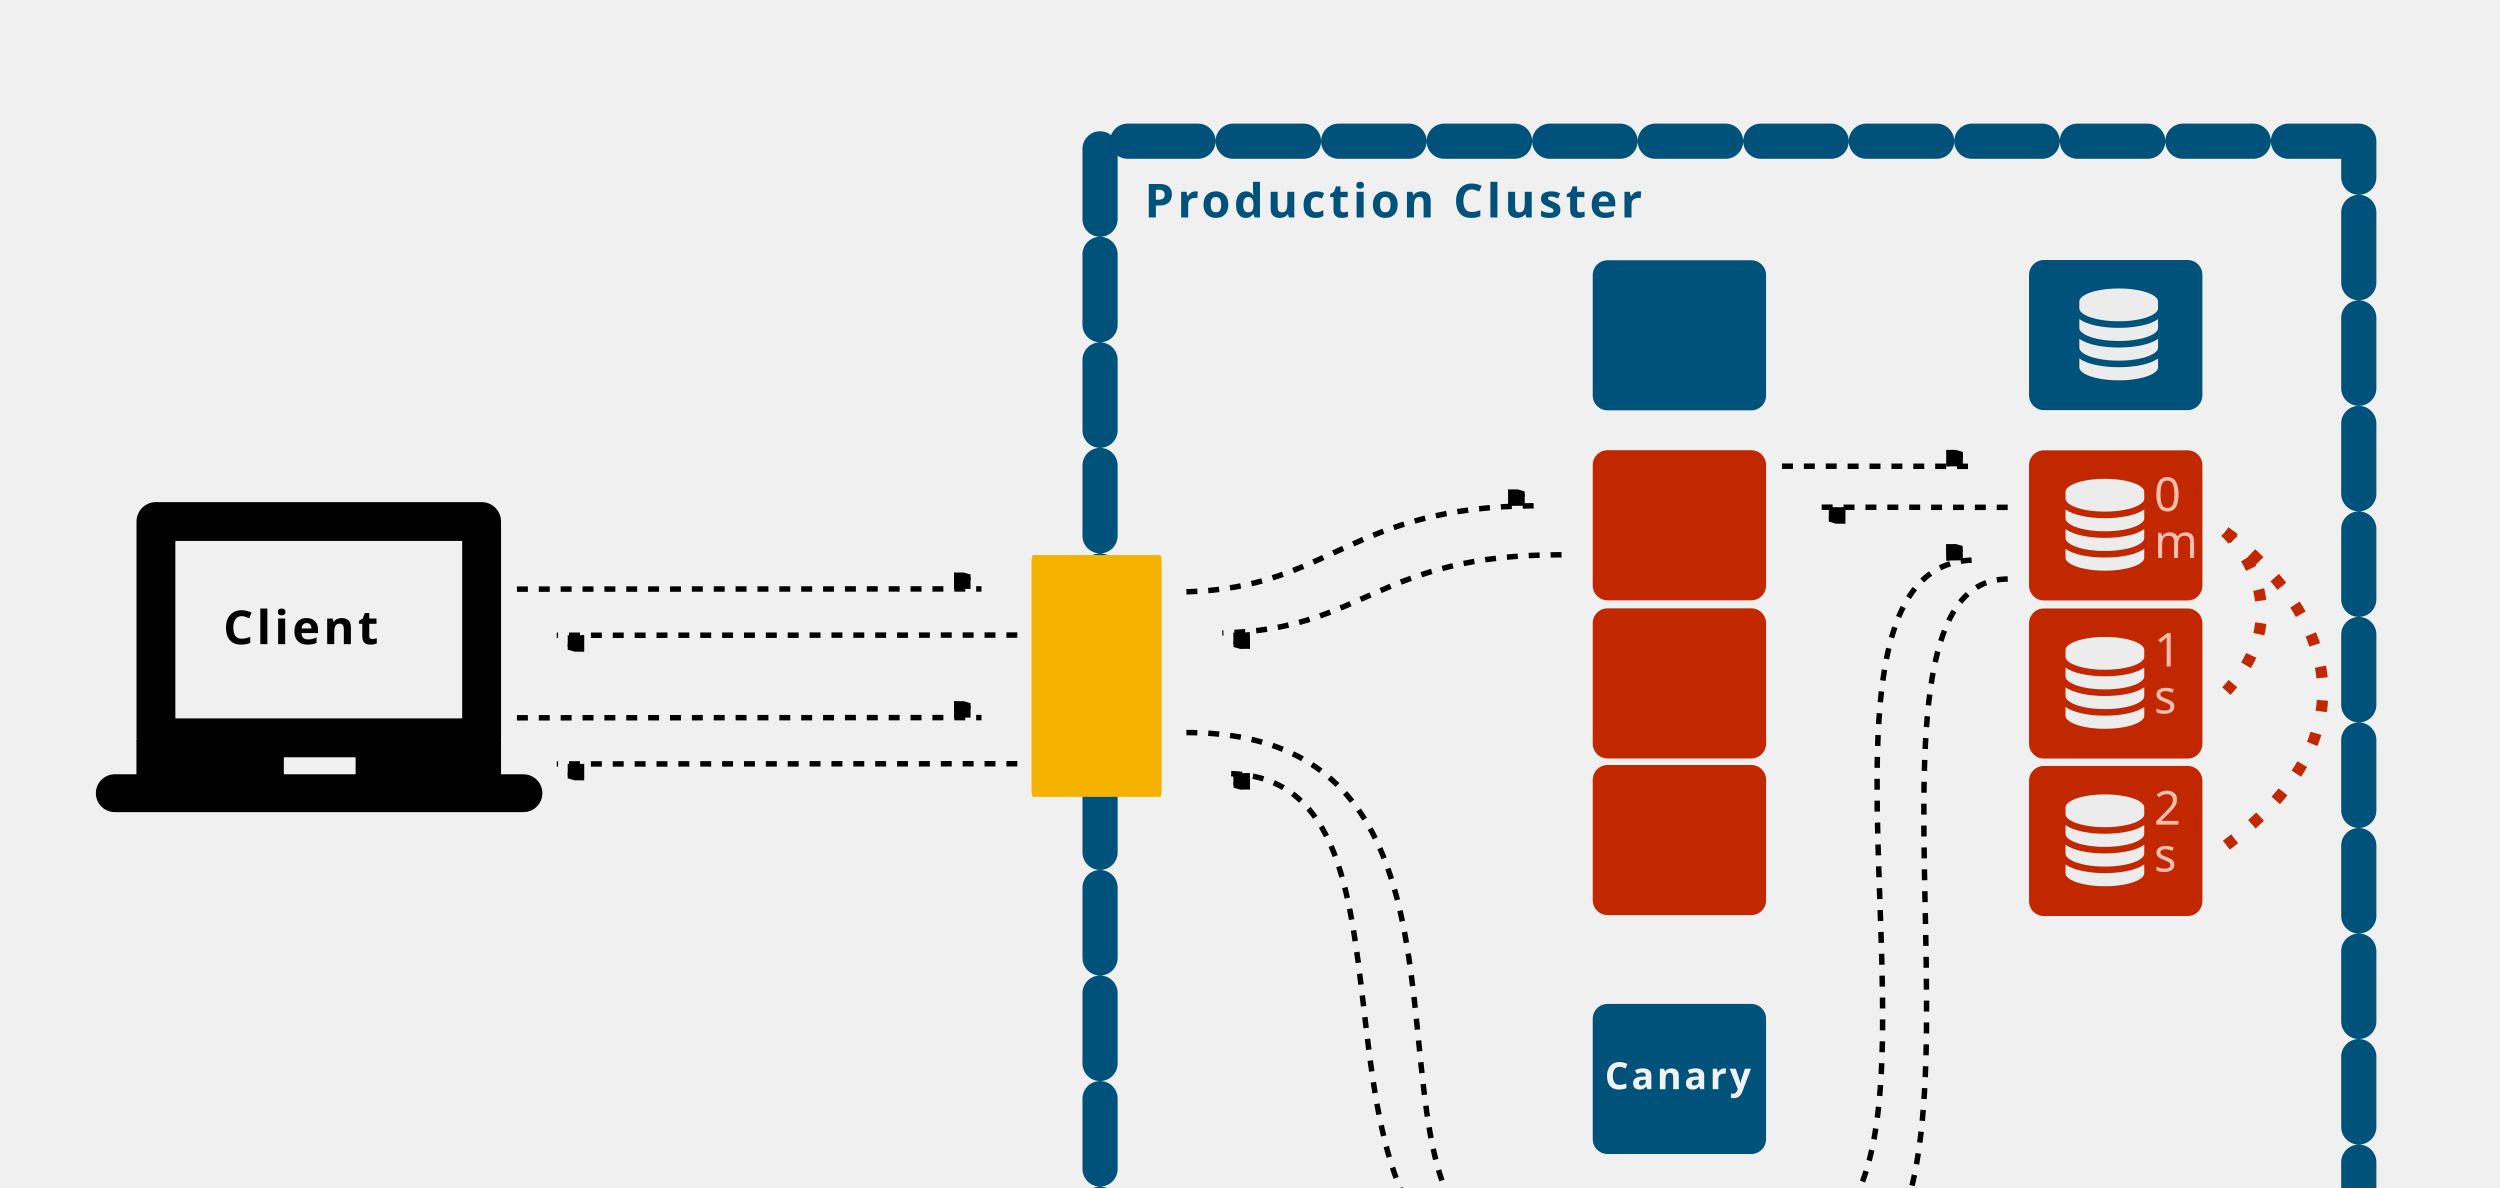
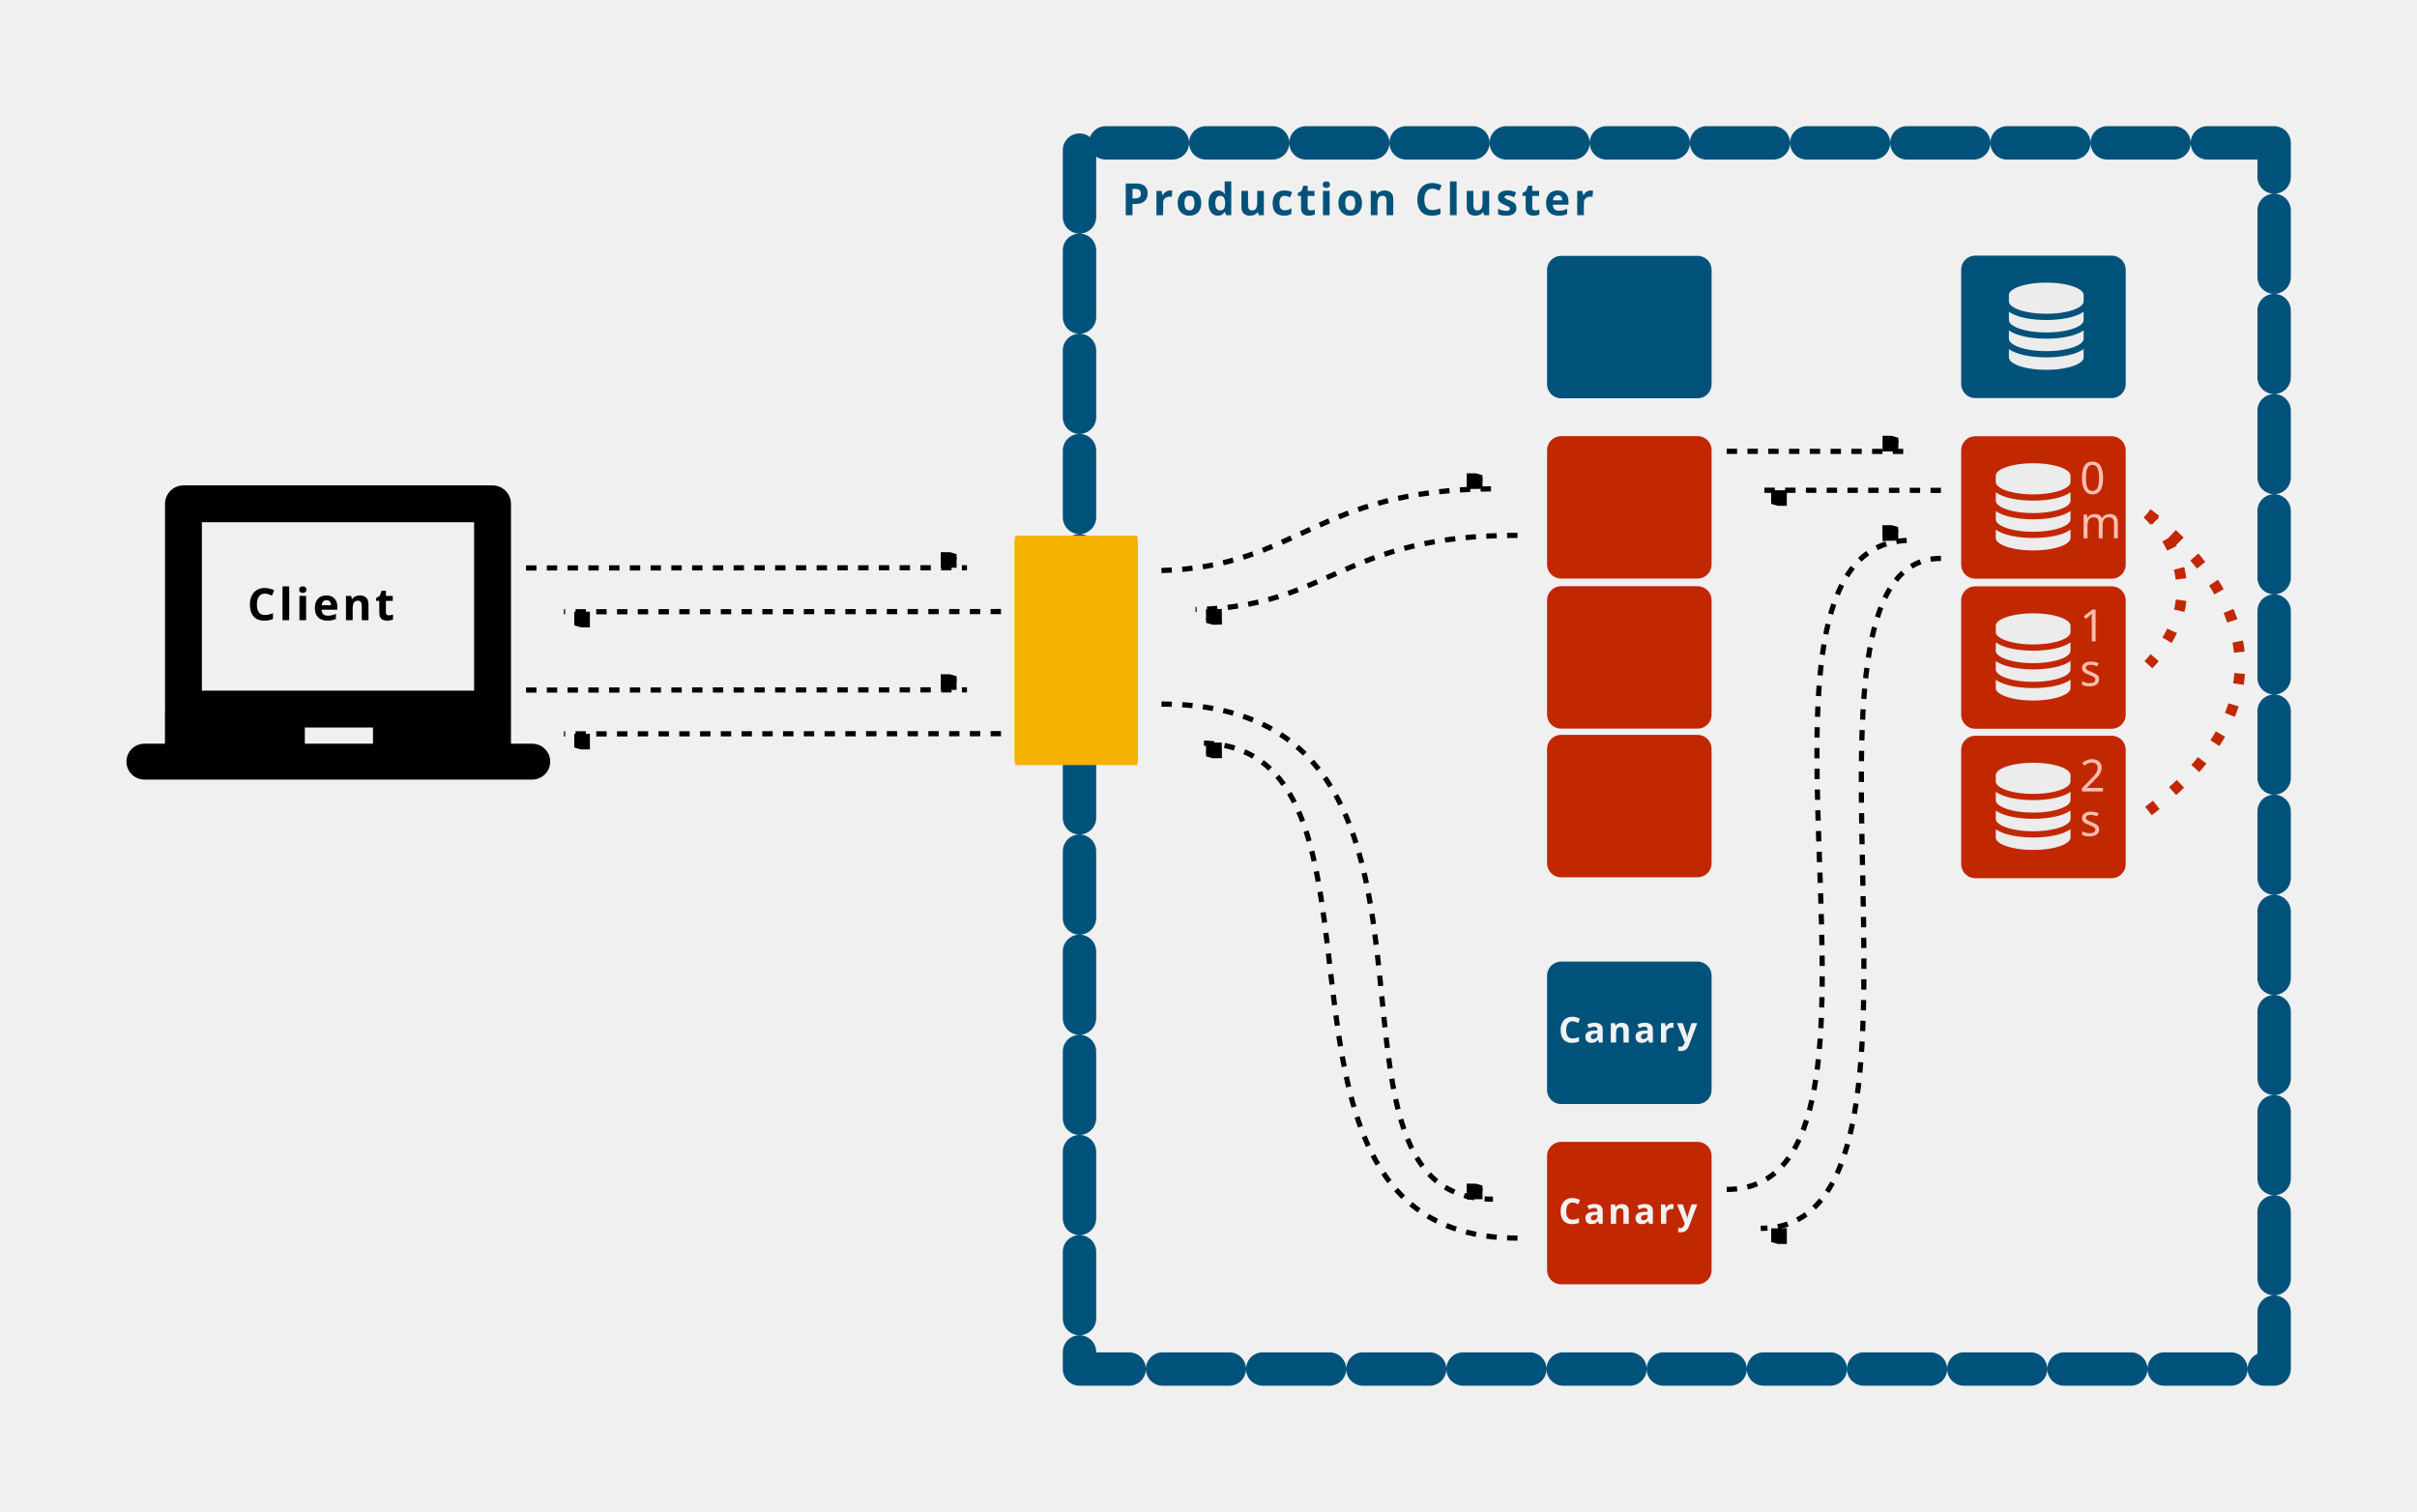
- <svg xmlns="http://www.w3.org/2000/svg" xmlns:xlink="http://www.w3.org/1999/xlink" width="188.037mm" height="89.301mm" viewBox="0 0 666.274 316.422" id="svg2" version="1.1">
+ <svg xmlns="http://www.w3.org/2000/svg" xmlns:xlink="http://www.w3.org/1999/xlink" width="191.549mm" height="119.824mm" viewBox="0 0 678.718 424.571" id="svg2" version="1.1">
  <defs id="defs4">
    <marker orient="auto-start-reverse" refY="3" refX="5" id="marker17086">
      <path id="path17084" d="M 10,3 0,6 V 0 Z" style="fill:context-stroke;stroke:#000000;stroke-opacity:1" />
    </marker>
    <marker id="marker16656" refX="5" refY="3" orient="auto-start-reverse">
      <path style="fill:context-stroke;stroke:#000000;stroke-opacity:1" d="M 10,3 0,6 V 0 Z" id="path16654" />
    </marker>
    <marker id="marker16378" refX="5" refY="3" orient="auto-start-reverse">
      <path style="fill:context-stroke;stroke:#000000;stroke-opacity:1" d="M 10,3 0,6 V 0 Z" id="path16376" />
    </marker>
    <marker orient="auto-start-reverse" refY="3" refX="5" id="marker15798">
      <path id="path15796" d="M 10,3 0,6 V 0 Z" style="fill:context-stroke;stroke:#000000;stroke-opacity:1" />
    </marker>
    <marker orient="auto-start-reverse" refY="3" refX="5" id="marker15538">
      <path id="path15536" d="M 10,3 0,6 V 0 Z" style="fill:context-stroke;stroke:#000000;stroke-opacity:1" />
    </marker>
    <marker id="marker12648" refX="5" refY="3" orient="auto-start-reverse">
      <path style="fill:context-stroke;stroke:#000000;stroke-opacity:1" d="M 10,3 0,6 V 0 Z" id="path12646" />
    </marker>
    <marker orient="auto-start-reverse" refY="3" refX="5" id="marker11908">
      <path id="path11906" d="M 10,3 0,6 V 0 Z" style="fill:context-stroke;stroke:#000000;stroke-opacity:1" />
    </marker>
    <marker id="marker11664" refX="5" refY="3" orient="auto-start-reverse">
      <path style="fill:context-stroke;stroke:#000000;stroke-opacity:1" d="M 10,3 0,6 V 0 Z" id="path11662" />
    </marker>
    <marker id="marker11344" refX="5" refY="3" orient="auto-start-reverse">
      <path style="fill:context-stroke;stroke:#000000;stroke-opacity:1" d="M 10,3 0,6 V 0 Z" id="path11342" />
    </marker>
    <marker id="marker67822" refX="5" refY="3" orient="auto-start-reverse">
      <path style="fill:context-stroke;stroke:#000000;stroke-opacity:1" d="M 10,3 0,6 V 0 Z" id="path67820" />
    </marker>
    <marker orient="auto-start-reverse" refY="3" refX="5" id="marker63168">
      <path id="path63166" d="M 10,3 0,6 V 0 Z" style="fill:context-stroke;stroke:#000000;stroke-opacity:1" />
    </marker>
    <marker id="marker41252" refX="5" refY="3" orient="auto-start-reverse">
      <path style="fill:context-stroke;stroke:#000000;stroke-opacity:1" d="M 10,3 0,6 V 0 Z" id="path41250" />
    </marker>
    <marker id="marker35098" refX="5" refY="3" orient="auto-start-reverse">
      <path style="fill:context-stroke;stroke:#000000;stroke-opacity:1" d="M 10,3 0,6 V 0 Z" id="path35096" />
    </marker>
    <marker id="marker19294" refX="5" refY="3" orient="auto-start-reverse">
      <path style="fill:context-stroke;stroke:#000000;stroke-opacity:1" d="M 10,3 0,6 V 0 Z" id="path19292" />
    </marker>
    <marker orient="auto-start-reverse" refY="3" refX="5" id="marker9799">
      <path id="path9797" d="M 10,3 0,6 V 0 Z" style="fill:context-stroke;stroke:#c12800;stroke-opacity:1" />
    </marker>
    <marker orient="auto-start-reverse" refY="3" refX="5" id="marker7139">
      <path id="path7137" d="M 10,3 0,6 V 0 Z" style="fill:context-stroke;stroke:#000000;stroke-opacity:1" />
    </marker>
    <marker orient="auto-start-reverse" refY="3" refX="5" id="ExperimentalArrow">
      <path id="path4994" d="M 10,3 0,6 V 0 Z" style="fill:context-stroke;stroke:#000000;stroke-opacity:1" />
    </marker>
    <marker orient="auto" refY="0" refX="0" id="CurvyCross" style="overflow:visible">
      <g id="g4935" transform="scale(0.6)" style="fill:#000000;fill-opacity:1;stroke:#000000;stroke-opacity:1">
        <path id="path4931" d="m 4.625,-5.046 c -2.76,0 -5,2.24 -5,5 0,2.76 2.24,5 5,5" style="fill:#000000;fill-opacity:1;fill-rule:evenodd;stroke:#000000;stroke-width:1pt;stroke-opacity:1" />
        <path id="path4933" d="m -5.413,-5.046 c 2.76,0 5,2.24 5,5 0,2.76 -2.24,5 -5,5" style="fill:#000000;fill-opacity:1;fill-rule:evenodd;stroke:#000000;stroke-width:1pt;stroke-opacity:1" />
      </g>
    </marker>
    <marker orient="auto" refY="0" refX="0" id="marker5355" style="overflow:visible">
      <path id="path5353" d="M 5.77,0 -2.88,5 V -5 Z" style="fill:#000000;fill-opacity:1;fill-rule:evenodd;stroke:#000000;stroke-width:1pt;stroke-opacity:1" transform="scale(0.8)" />
    </marker>
    <marker orient="auto" refY="0" refX="0" id="marker5173" style="overflow:visible">
      <path id="path4768" style="fill:#000000;fill-opacity:1;fill-rule:evenodd;stroke:#000000;stroke-width:0.625;stroke-linejoin:round;stroke-opacity:1" d="M 8.719,4.034 -2.207,0.016 8.719,-4.002 c -1.745,2.372 -1.735,5.617 -6e-7,8.035 z" transform="scale(-0.6)" />
    </marker>
    <marker orient="auto" refY="0" refX="0" id="marker5004" style="overflow:visible">
      <path id="path4883" d="M 5.77,0 -2.88,5 V -5 Z" style="fill:#000000;fill-opacity:1;fill-rule:evenodd;stroke:#000000;stroke-width:1pt;stroke-opacity:1" transform="scale(0.8)" />
    </marker>
    <marker style="overflow:visible" id="marker24972" refX="0" refY="0" orient="auto">
      <path transform="scale(0.8)" style="fill:#000000;fill-opacity:1;fill-rule:evenodd;stroke:#000000;stroke-width:1pt;stroke-opacity:1" d="M 5.77,0 -2.88,5 V -5 Z" id="path24974" />
    </marker>
    <marker style="overflow:visible" id="marker24954" refX="0" refY="0" orient="auto">
      <path transform="scale(0.8)" style="fill:#000000;fill-opacity:1;fill-rule:evenodd;stroke:#000000;stroke-width:1pt;stroke-opacity:1" d="M 5.77,0 -2.88,5 V -5 Z" id="path24956" />
    </marker>
    <marker orient="auto" refY="0" refX="0" id="marker48161" style="overflow:visible">
      <path id="path48163" d="M 5.77,0 -2.88,5 V -5 Z" style="fill:#000000;fill-opacity:1;fill-rule:evenodd;stroke:#000000;stroke-width:1pt;stroke-opacity:1" transform="scale(0.8)" />
    </marker>
    <marker style="overflow:visible" id="marker46063" refX="0" refY="0" orient="auto">
      <path transform="scale(0.8)" style="fill:#000000;fill-opacity:1;fill-rule:evenodd;stroke:#000000;stroke-width:1pt;stroke-opacity:1" d="M 5.77,0 -2.88,5 V -5 Z" id="path46065" />
    </marker>
    <marker style="overflow:visible" id="marker45939" refX="0" refY="0" orient="auto">
      <path transform="scale(0.8)" style="fill:#000000;fill-opacity:1;fill-rule:evenodd;stroke:#000000;stroke-width:1pt;stroke-opacity:1" d="M 5.77,0 -2.88,5 V -5 Z" id="path45941" />
    </marker>
    <marker style="overflow:visible" id="marker45821" refX="0" refY="0" orient="auto">
      <path transform="scale(0.8)" style="fill:#000000;fill-opacity:1;fill-rule:evenodd;stroke:#000000;stroke-width:1pt;stroke-opacity:1" d="M 5.77,0 -2.88,5 V -5 Z" id="path45823" />
    </marker>
    <marker orient="auto" refY="0" refX="0" id="marker27405" style="overflow:visible">
      <path id="path27407" style="fill:#000000;fill-opacity:1;fill-rule:evenodd;stroke:#000000;stroke-width:0.625;stroke-linejoin:round;stroke-opacity:1" d="M 8.719,4.034 -2.207,0.016 8.719,-4.002 c -1.745,2.372 -1.735,5.617 -6e-7,8.035 z" transform="matrix(-1.1,0,0,-1.1,-1.1,0)" />
    </marker>
    <marker orient="auto" refY="0" refX="0" id="marker27399" style="overflow:visible">
      <path id="path27401" style="fill:#000000;fill-opacity:1;fill-rule:evenodd;stroke:#000000;stroke-width:0.625;stroke-linejoin:round;stroke-opacity:1" d="M 8.719,4.034 -2.207,0.016 8.719,-4.002 c -1.745,2.372 -1.735,5.617 -6e-7,8.035 z" transform="matrix(-1.1,0,0,-1.1,-1.1,0)" />
    </marker>
    <marker orient="auto" refY="0" refX="0" id="Arrow2Lend" style="overflow:visible">
      <path id="path27119" style="fill:#000000;fill-opacity:1;fill-rule:evenodd;stroke:#000000;stroke-width:0.625;stroke-linejoin:round;stroke-opacity:1" d="M 8.719,4.034 -2.207,0.016 8.719,-4.002 c -1.745,2.372 -1.735,5.617 -6e-7,8.035 z" transform="matrix(-1.1,0,0,-1.1,-1.1,0)" />
    </marker>
    <marker orient="auto" refY="0" refX="0" id="marker27389" style="overflow:visible">
      <path id="path27391" style="fill:#000000;fill-opacity:1;fill-rule:evenodd;stroke:#000000;stroke-width:0.625;stroke-linejoin:round;stroke-opacity:1" d="M 8.719,4.034 -2.207,0.016 8.719,-4.002 c -1.745,2.372 -1.735,5.617 -6e-7,8.035 z" transform="matrix(-1.1,0,0,-1.1,-1.1,0)" />
    </marker>
    <marker orient="auto" refY="0" refX="0" id="marker27383" style="overflow:visible">
      <path id="path27385" style="fill:#000000;fill-opacity:1;fill-rule:evenodd;stroke:#000000;stroke-width:0.625;stroke-linejoin:round;stroke-opacity:1" d="M 8.719,4.034 -2.207,0.016 8.719,-4.002 c -1.745,2.372 -1.735,5.617 -6e-7,8.035 z" transform="matrix(-1.1,0,0,-1.1,-1.1,0)" />
    </marker>
    <marker orient="auto" refY="0" refX="0" id="marker27379" style="overflow:visible">
      <path id="path27381" style="fill:#000000;fill-opacity:1;fill-rule:evenodd;stroke:#000000;stroke-width:0.625;stroke-linejoin:round;stroke-opacity:1" d="M 8.719,4.034 -2.207,0.016 8.719,-4.002 c -1.745,2.372 -1.735,5.617 -6e-7,8.035 z" transform="matrix(-1.1,0,0,-1.1,-1.1,0)" />
    </marker>
    <marker style="overflow:visible" id="marker27373" refX="0" refY="0" orient="auto">
      <path transform="matrix(-1.1,0,0,-1.1,-1.1,0)" d="M 8.719,4.034 -2.207,0.016 8.719,-4.002 c -1.745,2.372 -1.735,5.617 -6e-7,8.035 z" style="fill:#000000;fill-opacity:1;fill-rule:evenodd;stroke:#000000;stroke-width:0.625;stroke-linejoin:round;stroke-opacity:1" id="path27375" />
    </marker>
    <marker orient="auto" refY="0" refX="0" id="marker27356" style="overflow:visible">
      <path id="path27240" d="M 5.77,0 -2.88,5 V -5 Z" style="fill-rule:evenodd;stroke:#000000;stroke-width:1pt" transform="scale(0.8)" />
    </marker>
    <marker orient="auto" refY="0" refX="0" id="Arrow2Mend" style="overflow:visible">
      <path id="path27125" style="fill:#000000;fill-opacity:1;fill-rule:evenodd;stroke:#000000;stroke-width:0.625;stroke-linejoin:round;stroke-opacity:1" d="M 8.719,4.034 -2.207,0.016 8.719,-4.002 c -1.745,2.372 -1.735,5.617 -6e-7,8.035 z" transform="scale(-0.6)" />
    </marker>
    <marker style="overflow:visible" id="marker24695" refX="0" refY="0" orient="auto">
      <path transform="scale(0.4)" style="fill:#999999;fill-opacity:1;fill-rule:evenodd;stroke:#999999;stroke-width:1pt;stroke-opacity:1" d="M 5.77,0 -2.88,5 V -5 Z" id="path24697" />
    </marker>
    <marker orient="auto" refY="0" refX="0" id="TriangleInL" style="overflow:visible">
      <path id="path24464" d="M 5.77,0 -2.88,5 V -5 Z" style="fill:#000000;fill-opacity:1;fill-rule:evenodd;stroke:#000000;stroke-width:1pt;stroke-opacity:1" transform="scale(-0.8)" />
    </marker>
    <marker orient="auto" refY="0" refX="0" id="TriangleOutL" style="overflow:visible">
      <path id="path24473" d="M 5.77,0 -2.88,5 V -5 Z" style="fill:#000000;fill-opacity:1;fill-rule:evenodd;stroke:#000000;stroke-width:1pt;stroke-opacity:1" transform="scale(0.8)" />
    </marker>
    <marker orient="auto" refY="0" refX="0" id="EmptyTriangleOutL" style="overflow:visible">
      <path id="path34788" d="M 5.77,0 -2.88,5 V -5 Z" style="fill:#ffffff;fill-rule:evenodd;stroke:#000000;stroke-width:1pt" transform="matrix(0.8,0,0,0.8,-4.8,0)" />
    </marker>
    <symbol id="blank">
      <rect x="1" y="1" width="70" height="70" rx="6" style="fill:none;stroke:#000000;stroke-width:2" id="rect5750" />
    </symbol>
    <symbol id="symbol19751">
      <path d="M 6,6 V 42 H 42 V 6 Z M 22,38 H 10 V 26 H 22 Z M 22,22 H 10 V 10 H 22 Z M 38,38 H 26 V 26 H 38 Z M 38,22 H 26 V 10 h 12 z" style="stroke:none" id="path19755" />
    </symbol>
    <symbol id="symbol19619">
      <path d="M 44,36 V 6 H 4 V 36 H 0 v 4 h 48 v -4 z m -16,0 h -8 v -2 h 8 z M 40,30 H 8 V 10 h 32 z" style="stroke:none" id="path19623" />
    </symbol>
    <symbol id="stack-overflow" class="Brand-Icons">
      <path transform="matrix(0.05,0,0,-0.05,0,76.8)" d="M 928,135 V -16 l -707,-1 v 151 z m 241,346 v -701 l -1,-35 v -1 H 36 l -35,1 H 0 v 736 h 121 v -618 h 928 V 481 Z M 241,393 945,328 932,178 227,243 Z M 309,709 992,526 953,380 270,563 Z m 163,349 609,-360 -77,-130 -609,360 z m 360,331 398,-585 -124,-85 -399,584 z m 453,147 121,-697 -149,-26 -121,697 z" id="path22961" />
    </symbol>
    <symbol id="database" class="Web-Application-Icons">
      <path transform="matrix(0.05,0,0,-0.05,0,76.8)" d="m 768,768 q 237,0 443,43 206,43 325,127 V 768 Q 1536,699 1433,640 1330,581 1153,546.5 976,512 768,512 560,512 383,546.5 206,581 103,640 0,699 0,768 V 938 Q 119,854 325,811 531,768 768,768 Z M 768,0 q 237,0 443,43 206,43 325,127 V 0 q 0,-69 -103,-128 -103,-59 -280,-93.5 Q 976,-256 768,-256 560,-256 383,-221.5 206,-187 103,-128 0,-69 0,0 V 170 Q 119,86 325,43 531,0 768,0 Z m 0,384 q 237,0 443,43 206,43 325,127 V 384 Q 1536,315 1433,256 1330,197 1153,162.5 976,128 768,128 560,128 383,162.5 206,197 103,256 0,315 0,384 V 554 Q 119,470 325,427 531,384 768,384 Z m 0,1152 q 208,0 385,-34.5 177,-34.5 280,-93.5 103,-59 103,-128 v -128 q 0,-69 -103,-128 Q 1330,965 1153,930.5 976,896 768,896 560,896 383,930.5 206,965 103,1024 0,1083 0,1152 v 128 q 0,69 103,128 103,59 280,93.5 177,34.5 385,34.5 z" id="path23351" />
    </symbol>
    <symbol id="circle-thin" class="Web-Application-Icons Gender-Icons">
      <path transform="matrix(0.05,0,0,-0.05,0,76.8)" d="M 768,1280 Q 638,1280 519.5,1229 401,1178 315.5,1092.5 230,1007 179,888.5 128,770 128,640 128,510 179,391.5 230,273 315.5,187.5 401,102 519.5,51 638,0 768,0 q 130,0 248.5,51 118.5,51 204,136.5 85.5,85.5 136.5,204 51,118.5 51,248.5 0,130 -51,248.5 -51,118.5 -136.5,204 Q 1135,1178 1016.5,1229 898,1280 768,1280 Z M 1536,640 Q 1536,431 1433,254.5 1330,78 1153.5,-25 977,-128 768,-128 559,-128 382.5,-25 206,78 103,254.5 0,431 0,640 0,849 103,1025.5 206,1202 382.5,1305 559,1408 768,1408 977,1408 1153.5,1305 1330,1202 1433,1025.5 1536,849 1536,640 Z" id="path23481" />
    </symbol>
    <marker orient="auto-start-reverse" refY="3" refX="5" id="ExperimentalArrow-9">
      <path id="path4994-6" d="M 10,3 0,6 V 0 Z" style="fill:context-stroke;stroke:#000000;stroke-opacity:1" />
    </marker>
  </defs>
-   <g id="layer1" transform="translate(-3.495601,-716.384)">
-     <rect style="fill:#c12800;fill-opacity:1;fill-rule:nonzero;stroke:#c12800;stroke-width:7.915;stroke-linecap:round;stroke-linejoin:round;stroke-miterlimit:4;stroke-dasharray:none;stroke-dashoffset:37.24;stroke-opacity:1" id="rect45527" width="38.284" height="32.088" x="-470.213" y="924.219" transform="scale(-1,1)" />
-     <rect style="fill:#c12800;fill-opacity:1;fill-rule:nonzero;stroke:#c12800;stroke-width:7.915;stroke-linecap:round;stroke-linejoin:round;stroke-miterlimit:4;stroke-dasharray:none;stroke-dashoffset:37.24;stroke-opacity:1" id="rect45535" width="38.284" height="32.088" x="-470.213" y="882.469" transform="scale(-1,1)" />
-     <rect style="fill:#c12800;fill-opacity:1;fill-rule:nonzero;stroke:#c12800;stroke-width:7.915;stroke-linecap:round;stroke-linejoin:round;stroke-miterlimit:4;stroke-dasharray:none;stroke-dashoffset:37.24;stroke-opacity:1" id="rect45543" width="38.284" height="32.088" x="-586.499" y="924.469" transform="scale(-1,1)" />
-     <rect y="840.326" x="-470.213" height="32.088" width="38.284" id="rect45633" style="fill:#c12800;fill-opacity:1;fill-rule:nonzero;stroke:#c12800;stroke-width:7.915;stroke-linecap:round;stroke-linejoin:round;stroke-miterlimit:4;stroke-dasharray:none;stroke-dashoffset:37.24;stroke-opacity:1" transform="scale(-1,1)" />
-     <rect y="840.362" x="-586.499" height="32.088" width="38.284" id="rect45641" style="fill:#c12800;fill-opacity:1;fill-rule:nonzero;stroke:#c12800;stroke-width:7.915;stroke-linecap:round;stroke-linejoin:round;stroke-miterlimit:4;stroke-dasharray:none;stroke-dashoffset:37.24;stroke-opacity:1" transform="scale(-1,1)" />
-     <rect style="fill:#c12800;fill-opacity:1;fill-rule:nonzero;stroke:#c12800;stroke-width:7.915;stroke-linecap:round;stroke-linejoin:round;stroke-miterlimit:4;stroke-dasharray:none;stroke-dashoffset:37.24;stroke-opacity:1" id="rect45671" width="38.284" height="32.088" x="-586.499" y="882.504" transform="scale(-1,1)" />
-     <use id="use26960" xlink:href="#database" x="0" y="0" width="100%" height="100%" transform="matrix(-0.2732316,0,0,0.2732316,574.9589,928.097)" style="fill:#ececec" />
-     <use style="fill:#ececec" transform="matrix(-0.2732316,0,0,0.2732316,574.9589,886.1328)" height="100%" width="100%" y="0" x="0" xlink:href="#database" id="use27034" />
-     <use style="fill:#ececec" transform="matrix(-0.2732316,0,0,0.2732316,574.9589,843.9899)" height="100%" width="100%" y="0" x="0" xlink:href="#database" id="use27036" />
-     <text xml:space="preserve" style="font-style:normal;font-weight:normal;line-height:0%;font-family:sans-serif;letter-spacing:-31.959px;word-spacing:0px;fill:#ffbeaf;fill-opacity:1;stroke:none;stroke-width:1px;stroke-linecap:butt;stroke-linejoin:miter;stroke-opacity:1" x="577.57" y="852.577" id="text27080">
-       <tspan x="577.57" y="852.577" style="font-style:normal;font-variant:normal;font-weight:500;font-stretch:normal;font-size:12.5px;line-height:100%;font-family:'Source Code Pro';-inkscape-font-specification:'Source Code Pro Medium';text-align:start;letter-spacing:0px;word-spacing:0px;writing-mode:lr-tb;text-anchor:start;fill:#ffbeaf;fill-opacity:1" id="tspan35066">0</tspan>
-       <tspan x="577.57" y="865.077" style="font-style:normal;font-variant:normal;font-weight:500;font-stretch:normal;font-size:12.5px;line-height:100%;font-family:'Source Code Pro';-inkscape-font-specification:'Source Code Pro Medium';text-align:start;letter-spacing:0px;word-spacing:0px;writing-mode:lr-tb;text-anchor:start;fill:#ffbeaf;fill-opacity:1" id="tspan35070">m</tspan>
-     </text>
-     <rect style="fill:none;fill-opacity:1;fill-rule:nonzero;stroke:#00527a;stroke-width:9.375;stroke-linecap:round;stroke-linejoin:round;stroke-miterlimit:4;stroke-dasharray:18.75,9.375;stroke-dashoffset:0;stroke-opacity:1" id="rect27090" width="335.465" height="344.331" x="-632.136" y="754.018" transform="scale(-1,1)" />
-     <g transform="matrix(-0.1779837,0,0,1.020961,328.4167,482.9763)" id="g24919" style="fill:#f6b200;stroke:#f6b200">
+   <g id="layer1" transform="translate(6.461731,-628.7002)">
+     <rect style="fill:#c12800;fill-opacity:1;fill-rule:nonzero;stroke:#c12800;stroke-width:7.915;stroke-linecap:round;stroke-linejoin:round;stroke-miterlimit:4;stroke-dasharray:none;stroke-dashoffset:37.24;stroke-opacity:1" id="rect45527" width="38.284" height="32.088" x="-470.213" y="839.022" transform="scale(-1,1)" />
+     <rect style="fill:#c12800;fill-opacity:1;fill-rule:nonzero;stroke:#c12800;stroke-width:7.915;stroke-linecap:round;stroke-linejoin:round;stroke-miterlimit:4;stroke-dasharray:none;stroke-dashoffset:37.24;stroke-opacity:1" id="rect45535" width="38.284" height="32.088" x="-470.213" y="797.272" transform="scale(-1,1)" />
+     <rect style="fill:#c12800;fill-opacity:1;fill-rule:nonzero;stroke:#c12800;stroke-width:7.915;stroke-linecap:round;stroke-linejoin:round;stroke-miterlimit:4;stroke-dasharray:none;stroke-dashoffset:37.24;stroke-opacity:1" id="rect45543" width="38.284" height="32.088" x="-586.499" y="839.272" transform="scale(-1,1)" />
+     <rect y="755.129" x="-470.213" height="32.088" width="38.284" id="rect45633" style="fill:#c12800;fill-opacity:1;fill-rule:nonzero;stroke:#c12800;stroke-width:7.915;stroke-linecap:round;stroke-linejoin:round;stroke-miterlimit:4;stroke-dasharray:none;stroke-dashoffset:37.24;stroke-opacity:1" transform="scale(-1,1)" />
+     <rect y="755.165" x="-586.499" height="32.088" width="38.284" id="rect45641" style="fill:#c12800;fill-opacity:1;fill-rule:nonzero;stroke:#c12800;stroke-width:7.915;stroke-linecap:round;stroke-linejoin:round;stroke-miterlimit:4;stroke-dasharray:none;stroke-dashoffset:37.24;stroke-opacity:1" transform="scale(-1,1)" />
+     <rect style="fill:#c12800;fill-opacity:1;fill-rule:nonzero;stroke:#c12800;stroke-width:7.915;stroke-linecap:round;stroke-linejoin:round;stroke-miterlimit:4;stroke-dasharray:none;stroke-dashoffset:37.24;stroke-opacity:1" id="rect45671" width="38.284" height="32.088" x="-586.499" y="797.308" transform="scale(-1,1)" />
+     <use id="use26960" xlink:href="#database" x="0" y="0" width="100%" height="100%" transform="matrix(-0.2732316,0,0,0.2732316,574.9589,842.9005)" style="fill:#ececec" />
+     <use style="fill:#ececec" transform="matrix(-0.2732316,0,0,0.2732316,574.9589,800.9362)" height="100%" width="100%" y="0" x="0" xlink:href="#database" id="use27034" />
+     <use style="fill:#ececec" transform="matrix(-0.2732316,0,0,0.2732316,574.9589,758.7934)" height="100%" width="100%" y="0" x="0" xlink:href="#database" id="use27036" />
+     <text xml:space="preserve" style="font-style:normal;font-weight:normal;line-height:0%;font-family:sans-serif;letter-spacing:-31.959px;word-spacing:0px;fill:#ffbeaf;fill-opacity:1;stroke:none;stroke-width:1px;stroke-linecap:butt;stroke-linejoin:miter;stroke-opacity:1" x="577.57" y="767.38" id="text27080">
+       <tspan x="577.57" y="767.38" style="font-style:normal;font-variant:normal;font-weight:500;font-stretch:normal;font-size:12.5px;line-height:100%;font-family:'Source Code Pro';-inkscape-font-specification:'Source Code Pro Medium';text-align:start;letter-spacing:0px;word-spacing:0px;writing-mode:lr-tb;text-anchor:start;fill:#ffbeaf;fill-opacity:1" id="tspan35066">0</tspan>
+       <tspan x="577.57" y="779.88" style="font-style:normal;font-variant:normal;font-weight:500;font-stretch:normal;font-size:12.5px;line-height:100%;font-family:'Source Code Pro';-inkscape-font-specification:'Source Code Pro Medium';text-align:start;letter-spacing:0px;word-spacing:0px;writing-mode:lr-tb;text-anchor:start;fill:#ffbeaf;fill-opacity:1" id="tspan35070">m</tspan>
+     </text>
+     <rect style="fill:none;fill-opacity:1;fill-rule:nonzero;stroke:#00527a;stroke-width:9.375;stroke-linecap:round;stroke-linejoin:round;stroke-miterlimit:4;stroke-dasharray:18.75, 9.375;stroke-dashoffset:0;stroke-opacity:1" id="rect27090" width="335.465" height="344.331" x="-632.136" y="668.821" transform="scale(-1,1)" />
+     <g transform="matrix(-0.1779837,0,0,1.020961,328.4167,397.7798)" id="g24919" style="fill:#f6b200;stroke:#f6b200">
      <g id="g24921" style="fill:#f6b200;stroke:#f6b200">
        <rect style="fill:#f6b200;fill-opacity:1;fill-rule:nonzero;stroke:#f6b200;stroke-width:4.203;stroke-linejoin:round;stroke-miterlimit:4;stroke-dasharray:none;stroke-opacity:1" id="rect24923" width="190.64" height="58.907" x="88.251" y="375.614" />
      </g>
    </g>
-     <path id="path24958" d="m 141.263,873.391 c 56.335,0 67.506,-0.063 123.809,-0.059" style="fill:none;fill-rule:evenodd;stroke:#000000;stroke-width:1.457;stroke-linecap:butt;stroke-linejoin:miter;stroke-miterlimit:4;stroke-dasharray:2.914, 2.914;stroke-dashoffset:0;stroke-opacity:1;marker-end:url(#ExperimentalArrow)" />
-     <path style="fill:none;fill-rule:evenodd;stroke:#000000;stroke-width:1.458;stroke-linecap:butt;stroke-linejoin:miter;stroke-miterlimit:4;stroke-dasharray:2.916, 2.916;stroke-dashoffset:0;stroke-opacity:1;marker-end:url(#marker7139)" d="m 319.687,874.117 c 38.661,-1.105 43.002,-22.719 93.077,-22.95" id="path24964" />
-     <path id="path45745" d="m 596.537,858.132 c 0,0 21.511,19.587 0.306,42.434" style="fill:none;fill-rule:evenodd;stroke:#c12800;stroke-width:3;stroke-linecap:butt;stroke-linejoin:miter;stroke-miterlimit:4;stroke-dasharray:3, 6;stroke-dashoffset:0;stroke-opacity:1" />
-     <path style="fill:none;fill-rule:evenodd;stroke:#c12800;stroke-width:3;stroke-linecap:butt;stroke-linejoin:miter;stroke-miterlimit:4;stroke-dasharray:3, 6;stroke-dashoffset:0;stroke-opacity:1" d="m 596.537,858.132 c 0,0 58.296,39.689 0.306,83.505" id="path45747" />
-     <text id="text24722" y="894.005" x="577.57" style="font-style:normal;font-weight:normal;line-height:0%;font-family:sans-serif;letter-spacing:0px;word-spacing:0px;fill:#ffbeaf;fill-opacity:1;stroke:none;stroke-width:1px;stroke-linecap:butt;stroke-linejoin:miter;stroke-opacity:1" xml:space="preserve">
-       <tspan style="font-style:normal;font-variant:normal;font-weight:500;font-stretch:normal;font-size:12.5px;line-height:100%;font-family:'Source Code Pro';-inkscape-font-specification:'Source Code Pro Medium';text-align:start;writing-mode:lr-tb;text-anchor:start;fill:#ffbeaf;fill-opacity:1" y="894.005" x="577.57" id="tspan35072">1</tspan>
-       <tspan style="font-style:normal;font-variant:normal;font-weight:500;font-stretch:normal;font-size:12.5px;line-height:100%;font-family:'Source Code Pro';-inkscape-font-specification:'Source Code Pro Medium';text-align:start;writing-mode:lr-tb;text-anchor:start;fill:#ffbeaf;fill-opacity:1" y="906.505" x="577.57" id="tspan35082">s</tspan>
-     </text>
-     <text xml:space="preserve" style="font-style:normal;font-weight:normal;line-height:0%;font-family:sans-serif;letter-spacing:0px;word-spacing:0px;fill:#ffbeaf;fill-opacity:1;stroke:none;stroke-width:1px;stroke-linecap:butt;stroke-linejoin:miter;stroke-opacity:1" x="577.57" y="936.148" id="text24726">
-       <tspan x="577.57" y="936.148" style="font-style:normal;font-variant:normal;font-weight:500;font-stretch:normal;font-size:12.5px;line-height:100%;font-family:'Source Code Pro';-inkscape-font-specification:'Source Code Pro Medium';text-align:start;writing-mode:lr-tb;text-anchor:start;fill:#ffbeaf;fill-opacity:1" id="tspan35074">2</tspan>
-       <tspan x="577.57" y="948.648" style="font-style:normal;font-variant:normal;font-weight:500;font-stretch:normal;font-size:12.5px;line-height:100%;font-family:'Source Code Pro';-inkscape-font-specification:'Source Code Pro Medium';text-align:start;writing-mode:lr-tb;text-anchor:start;fill:#ffbeaf;fill-opacity:1" id="tspan35086">s</tspan>
-     </text>
-     <path id="path19124" d="m 478.416,840.629 51.118,0.035" style="fill:none;fill-rule:evenodd;stroke:#000000;stroke-width:1.458;stroke-linecap:butt;stroke-linejoin:miter;stroke-miterlimit:4;stroke-dasharray:2.916, 2.916;stroke-dashoffset:0;stroke-opacity:1;marker-end:url(#marker63168)" />
-     <path style="fill:none;fill-rule:evenodd;stroke:#000000;stroke-width:1.457;stroke-linecap:butt;stroke-linejoin:miter;stroke-miterlimit:4;stroke-dasharray:2.914, 2.914;stroke-dashoffset:0;stroke-opacity:1;marker-end:url(#marker35098)" d="m 274.623,885.634 c -56.335,0 -66.437,0.063 -122.74,0.059" id="path35094" />
-     <path id="path41082" d="m 419.659,864.24 c -49.401,-0.116 -52.533,20.092 -90.404,20.812" style="fill:none;fill-rule:evenodd;stroke:#000000;stroke-width:1.458;stroke-linecap:butt;stroke-linejoin:miter;stroke-miterlimit:4;stroke-dasharray:2.916, 2.916;stroke-dashoffset:0;stroke-opacity:1;marker-end:url(#marker41252)" />
-     <path style="fill:none;fill-rule:evenodd;stroke:#000000;stroke-width:1.458;stroke-linecap:butt;stroke-linejoin:miter;stroke-miterlimit:4;stroke-dasharray:2.916, 2.916;stroke-dashoffset:0;stroke-opacity:1;marker-end:url(#marker17086)" d="m 538.568,851.599 -50.584,-0.035" id="path67652" />
-     <rect transform="scale(-1,1)" style="fill:#00527a;fill-opacity:1;fill-rule:nonzero;stroke:#00527a;stroke-width:7.915;stroke-linecap:round;stroke-linejoin:round;stroke-miterlimit:4;stroke-dasharray:none;stroke-dashoffset:37.24;stroke-opacity:1" id="rect78140" width="38.284" height="32.088" x="-470.213" y="789.701" />
-     <rect transform="scale(-1,1)" style="fill:#00527a;fill-opacity:1;fill-rule:nonzero;stroke:#00527a;stroke-width:7.915;stroke-linecap:round;stroke-linejoin:round;stroke-miterlimit:4;stroke-dasharray:none;stroke-dashoffset:37.24;stroke-opacity:1" id="rect78144" width="38.284" height="32.088" x="-586.499" y="789.638" />
-     <use id="use78146" xlink:href="#database" x="0" y="0" width="100%" height="100%" transform="matrix(-0.2732316,0,0,0.2732316,578.642,793.2668)" style="fill:#ececec" />
-     <text id="text379759" y="774.336" x="308.532" style="font-style:normal;font-weight:normal;font-size:11.719px;line-height:100%;font-family:sans-serif;letter-spacing:0.937px;word-spacing:0.937px;fill:#00527a;fill-opacity:1;stroke:none;stroke-width:0.937px;stroke-linecap:butt;stroke-linejoin:miter;stroke-opacity:1" xml:space="preserve">
-       <tspan id="tspan379757" style="font-style:normal;font-variant:normal;font-weight:900;font-stretch:normal;font-size:12.5px;font-family:'Source Code Pro';-inkscape-font-specification:'Source Code Pro Heavy';letter-spacing:0.937px;fill:#00527a;stroke:none;stroke-width:0.937px" y="774.336" x="308.532">Production Cluster</tspan>
-     </text>
-     <g id="g79218" style="stroke:#000000" transform="matrix(1.104275,0,0,1.104275,-11.72408,-96.57565)">
+     <path id="path24958" d="m 141.263,788.194 c 56.335,0 67.506,-0.063 123.809,-0.059" style="fill:none;fill-rule:evenodd;stroke:#000000;stroke-width:1.457;stroke-linecap:butt;stroke-linejoin:miter;stroke-miterlimit:4;stroke-dasharray:2.914, 2.914;stroke-dashoffset:0;stroke-opacity:1;marker-end:url(#ExperimentalArrow)" />
+     <path style="fill:none;fill-rule:evenodd;stroke:#000000;stroke-width:1.458;stroke-linecap:butt;stroke-linejoin:miter;stroke-miterlimit:4;stroke-dasharray:2.916, 2.916;stroke-dashoffset:0;stroke-opacity:1;marker-end:url(#marker7139)" d="m 319.687,788.92 c 38.661,-1.105 43.002,-22.719 93.077,-22.95" id="path24964" />
+     <path id="path45745" d="m 596.537,772.936 c 0,0 21.511,19.587 0.306,42.434" style="fill:none;fill-rule:evenodd;stroke:#c12800;stroke-width:3;stroke-linecap:butt;stroke-linejoin:miter;stroke-miterlimit:4;stroke-dasharray:3, 6;stroke-dashoffset:0;stroke-opacity:1" />
+     <path style="fill:none;fill-rule:evenodd;stroke:#c12800;stroke-width:3;stroke-linecap:butt;stroke-linejoin:miter;stroke-miterlimit:4;stroke-dasharray:3, 6;stroke-dashoffset:0;stroke-opacity:1" d="m 596.537,772.936 c 0,0 58.296,39.689 0.306,83.505" id="path45747" />
+     <text id="text24722" y="808.809" x="577.57" style="font-style:normal;font-weight:normal;line-height:0%;font-family:sans-serif;letter-spacing:0px;word-spacing:0px;fill:#ffbeaf;fill-opacity:1;stroke:none;stroke-width:1px;stroke-linecap:butt;stroke-linejoin:miter;stroke-opacity:1" xml:space="preserve">
+       <tspan style="font-style:normal;font-variant:normal;font-weight:500;font-stretch:normal;font-size:12.5px;line-height:100%;font-family:'Source Code Pro';-inkscape-font-specification:'Source Code Pro Medium';text-align:start;writing-mode:lr-tb;text-anchor:start;fill:#ffbeaf;fill-opacity:1" y="808.809" x="577.57" id="tspan35072">1</tspan>
+       <tspan style="font-style:normal;font-variant:normal;font-weight:500;font-stretch:normal;font-size:12.5px;line-height:100%;font-family:'Source Code Pro';-inkscape-font-specification:'Source Code Pro Medium';text-align:start;writing-mode:lr-tb;text-anchor:start;fill:#ffbeaf;fill-opacity:1" y="821.309" x="577.57" id="tspan35082">s</tspan>
+     </text>
+     <text xml:space="preserve" style="font-style:normal;font-weight:normal;line-height:0%;font-family:sans-serif;letter-spacing:0px;word-spacing:0px;fill:#ffbeaf;fill-opacity:1;stroke:none;stroke-width:1px;stroke-linecap:butt;stroke-linejoin:miter;stroke-opacity:1" x="577.57" y="850.951" id="text24726">
+       <tspan x="577.57" y="850.951" style="font-style:normal;font-variant:normal;font-weight:500;font-stretch:normal;font-size:12.5px;line-height:100%;font-family:'Source Code Pro';-inkscape-font-specification:'Source Code Pro Medium';text-align:start;writing-mode:lr-tb;text-anchor:start;fill:#ffbeaf;fill-opacity:1" id="tspan35074">2</tspan>
+       <tspan x="577.57" y="863.451" style="font-style:normal;font-variant:normal;font-weight:500;font-stretch:normal;font-size:12.5px;line-height:100%;font-family:'Source Code Pro';-inkscape-font-specification:'Source Code Pro Medium';text-align:start;writing-mode:lr-tb;text-anchor:start;fill:#ffbeaf;fill-opacity:1" id="tspan35086">s</tspan>
+     </text>
+     <path id="path19124" d="m 478.416,755.433 51.118,0.035" style="fill:none;fill-rule:evenodd;stroke:#000000;stroke-width:1.458;stroke-linecap:butt;stroke-linejoin:miter;stroke-miterlimit:4;stroke-dasharray:2.916, 2.916;stroke-dashoffset:0;stroke-opacity:1;marker-end:url(#marker63168)" />
+     <path style="fill:none;fill-rule:evenodd;stroke:#000000;stroke-width:1.457;stroke-linecap:butt;stroke-linejoin:miter;stroke-miterlimit:4;stroke-dasharray:2.914, 2.914;stroke-dashoffset:0;stroke-opacity:1;marker-end:url(#marker35098)" d="m 274.623,800.437 c -56.335,0 -66.437,0.063 -122.74,0.059" id="path35094" />
+     <path id="path41082" d="m 419.659,779.044 c -49.401,-0.116 -52.533,20.092 -90.404,20.812" style="fill:none;fill-rule:evenodd;stroke:#000000;stroke-width:1.458;stroke-linecap:butt;stroke-linejoin:miter;stroke-miterlimit:4;stroke-dasharray:2.916, 2.916;stroke-dashoffset:0;stroke-opacity:1;marker-end:url(#marker41252)" />
+     <path style="fill:none;fill-rule:evenodd;stroke:#000000;stroke-width:1.458;stroke-linecap:butt;stroke-linejoin:miter;stroke-miterlimit:4;stroke-dasharray:2.916, 2.916;stroke-dashoffset:0;stroke-opacity:1;marker-end:url(#marker17086)" d="m 538.568,766.403 -50.584,-0.035" id="path67652" />
+     <rect transform="scale(-1,1)" style="fill:#00527a;fill-opacity:1;fill-rule:nonzero;stroke:#00527a;stroke-width:7.915;stroke-linecap:round;stroke-linejoin:round;stroke-miterlimit:4;stroke-dasharray:none;stroke-dashoffset:37.24;stroke-opacity:1" id="rect78140" width="38.284" height="32.088" x="-470.213" y="704.504" />
+     <rect transform="scale(-1,1)" style="fill:#00527a;fill-opacity:1;fill-rule:nonzero;stroke:#00527a;stroke-width:7.915;stroke-linecap:round;stroke-linejoin:round;stroke-miterlimit:4;stroke-dasharray:none;stroke-dashoffset:37.24;stroke-opacity:1" id="rect78144" width="38.284" height="32.088" x="-586.499" y="704.442" />
+     <use id="use78146" xlink:href="#database" x="0" y="0" width="100%" height="100%" transform="matrix(-0.2732316,0,0,0.2732316,578.642,708.0703)" style="fill:#ececec" />
+     <text id="text379759" y="689.139" x="308.532" style="font-style:normal;font-weight:normal;font-size:11.719px;line-height:100%;font-family:sans-serif;letter-spacing:0.937px;word-spacing:0.937px;fill:#00527a;fill-opacity:1;stroke:none;stroke-width:0.937px;stroke-linecap:butt;stroke-linejoin:miter;stroke-opacity:1" xml:space="preserve">
+       <tspan id="tspan379757" style="font-style:normal;font-variant:normal;font-weight:900;font-stretch:normal;font-size:12.5px;font-family:'Source Code Pro';-inkscape-font-specification:'Source Code Pro Heavy';letter-spacing:0.937px;fill:#00527a;stroke:none;stroke-width:0.937px" y="689.139" x="308.532">Production Cluster</tspan>
+     </text>
+     <g id="g79218" style="stroke:#000000" transform="matrix(1.104275,0,0,1.104275,-11.72408,-181.7722)">
      <rect y="862.061" x="51.417" height="52.204" width="78.599" id="rect78501" style="opacity:1;fill:none;fill-opacity:1;fill-rule:nonzero;stroke:#000000;stroke-width:9.375;stroke-linecap:round;stroke-linejoin:round;stroke-miterlimit:4;stroke-dasharray:none;stroke-dashoffset:0;stroke-opacity:1" />
      <path id="path78511" d="M 41.481,927.629 H 140.112" style="opacity:1;fill:none;fill-rule:evenodd;stroke:#000000;stroke-width:9.127;stroke-linecap:round;stroke-linejoin:miter;stroke-miterlimit:4;stroke-dasharray:none;stroke-opacity:1" />
      <path style="opacity:1;fill:none;fill-rule:evenodd;stroke:#000000;stroke-width:9.037;stroke-linecap:butt;stroke-linejoin:miter;stroke-miterlimit:4;stroke-dasharray:none;stroke-opacity:1" d="M 46.713,919.301 H 82.281" id="path78513" />
      <path id="path78515" d="M 99.609,919.301 H 134.7" style="opacity:1;fill:none;fill-rule:evenodd;stroke:#000000;stroke-width:9.037;stroke-linecap:butt;stroke-linejoin:miter;stroke-miterlimit:4;stroke-dasharray:none;stroke-opacity:1" />
    </g>
-     <text xml:space="preserve" style="font-style:normal;font-variant:normal;font-weight:600;font-stretch:normal;font-size:12.5px;line-height:100%;font-family:'Source Code Pro';-inkscape-font-specification:'Source Code Pro Semi-Bold';letter-spacing:0.937px;word-spacing:0.937px;fill:#000000;fill-opacity:1;stroke:none;stroke-width:0.937px;stroke-linecap:butt;stroke-linejoin:miter;stroke-opacity:1" x="63.002" y="888.059" id="text79239">
-       <tspan id="tspan79237" x="63.002" y="888.059" style="font-style:normal;font-variant:normal;font-weight:900;font-stretch:normal;font-family:'Source Code Pro';-inkscape-font-specification:'Source Code Pro Heavy';letter-spacing:0.937px;stroke-width:0.937px">Client</tspan>
-     </text>
-     <rect transform="scale(-1,1)" style="fill:#c12800;fill-opacity:1;fill-rule:nonzero;stroke:#c12800;stroke-width:7.915;stroke-linecap:round;stroke-linejoin:round;stroke-miterlimit:4;stroke-dasharray:none;stroke-dashoffset:37.24;stroke-opacity:1" id="rect8938" width="38.284" height="32.088" x="-470.213" y="1038.517" />
-     <rect y="987.893" x="-470.213" height="32.088" width="38.284" id="rect8940" style="fill:#00527a;fill-opacity:1;fill-rule:nonzero;stroke:#00527a;stroke-width:7.915;stroke-linecap:round;stroke-linejoin:round;stroke-miterlimit:4;stroke-dasharray:none;stroke-dashoffset:37.24;stroke-opacity:1" transform="scale(-1,1)" />
-     <text id="text8944" y="1006.664" x="431.205" style="font-style:normal;font-variant:normal;font-weight:600;font-stretch:normal;font-size:9.984px;line-height:100%;font-family:'Source Code Pro';-inkscape-font-specification:'Source Code Pro Semi-Bold';letter-spacing:0.749px;word-spacing:0.749px;fill:#f2f2f2;fill-opacity:1;stroke:none;stroke-width:0.749px;stroke-linecap:butt;stroke-linejoin:miter;stroke-opacity:1" xml:space="preserve">
-       <tspan style="font-style:normal;font-variant:normal;font-weight:900;font-stretch:normal;font-family:'Source Code Pro';-inkscape-font-specification:'Source Code Pro Heavy';letter-spacing:0.749px;fill:#f2f2f2;stroke-width:0.749px" y="1006.664" x="431.205" id="tspan8946">Canary</tspan>
-     </text>
-     <path style="fill:none;fill-rule:evenodd;stroke:#000000;stroke-width:1.457;stroke-linecap:butt;stroke-linejoin:miter;stroke-miterlimit:4;stroke-dasharray:2.914, 2.914;stroke-dashoffset:0;stroke-opacity:1;marker-end:url(#marker11344)" d="m 141.263,907.683 c 56.335,0 67.506,-0.063 123.809,-0.059" id="path11338" />
-     <path id="path11340" d="m 274.623,919.926 c -56.335,0 -66.437,0.063 -122.74,0.059" style="fill:none;fill-rule:evenodd;stroke:#000000;stroke-width:1.457;stroke-linecap:butt;stroke-linejoin:miter;stroke-miterlimit:4;stroke-dasharray:2.914, 2.914;stroke-dashoffset:0;stroke-opacity:1;marker-end:url(#marker35098)" />
-     <path id="path11658" d="m 319.687,911.617 c 95.484,0 34.961,139.299 93.077,139.031" style="fill:none;fill-rule:evenodd;stroke:#000000;stroke-width:1.458;stroke-linecap:butt;stroke-linejoin:miter;stroke-miterlimit:4;stroke-dasharray:2.916, 2.916;stroke-dashoffset:0;stroke-opacity:1;marker-end:url(#marker11664)" />
-     <path style="fill:none;fill-rule:evenodd;stroke:#000000;stroke-width:1.458;stroke-linecap:butt;stroke-linejoin:miter;stroke-miterlimit:4;stroke-dasharray:2.916, 2.916;stroke-dashoffset:0;stroke-opacity:1;marker-end:url(#marker11908)" d="m 419.659,1061.582 c -82.565,0 -25.772,-140.259 -90.404,-139.031" id="path11660" />
-     <text xml:space="preserve" style="font-style:normal;font-variant:normal;font-weight:600;font-stretch:normal;font-size:9.984px;line-height:100%;font-family:'Source Code Pro';-inkscape-font-specification:'Source Code Pro Semi-Bold';letter-spacing:0.749px;word-spacing:0.749px;fill:#f2f2f2;fill-opacity:1;stroke:none;stroke-width:0.749px;stroke-linecap:butt;stroke-linejoin:miter;stroke-opacity:1" x="431.205" y="1057.569" id="text15528">
-       <tspan id="tspan15526" x="431.205" y="1057.569" style="font-style:normal;font-variant:normal;font-weight:900;font-stretch:normal;font-family:'Source Code Pro';-inkscape-font-specification:'Source Code Pro Heavy';letter-spacing:0.749px;fill:#f2f2f2;stroke-width:0.749px">Canary</tspan>
-     </text>
-     <path style="fill:none;fill-rule:evenodd;stroke:#000000;stroke-width:1.458;stroke-linecap:butt;stroke-linejoin:miter;stroke-miterlimit:4;stroke-dasharray:2.916, 2.916;stroke-dashoffset:0;stroke-opacity:1;marker-end:url(#marker16656)" d="m 478.416,1047.909 c 58.28,0 -5.697,-181.191 51.118,-182.26" id="path16650" />
-     <path id="path16652" d="m 538.568,870.704 c -49.74,0 8.297,188.141 -50.584,188.141" style="fill:none;fill-rule:evenodd;stroke:#000000;stroke-width:1.458;stroke-linecap:butt;stroke-linejoin:miter;stroke-miterlimit:4;stroke-dasharray:2.916, 2.916;stroke-dashoffset:0;stroke-opacity:1;marker-end:url(#marker67822)" />
+     <text xml:space="preserve" style="font-style:normal;font-variant:normal;font-weight:600;font-stretch:normal;font-size:12.5px;line-height:100%;font-family:'Source Code Pro';-inkscape-font-specification:'Source Code Pro Semi-Bold';letter-spacing:0.937px;word-spacing:0.937px;fill:#000000;fill-opacity:1;stroke:none;stroke-width:0.937px;stroke-linecap:butt;stroke-linejoin:miter;stroke-opacity:1" x="63.002" y="802.862" id="text79239">
+       <tspan id="tspan79237" x="63.002" y="802.862" style="font-style:normal;font-variant:normal;font-weight:900;font-stretch:normal;font-family:'Source Code Pro';-inkscape-font-specification:'Source Code Pro Heavy';letter-spacing:0.937px;stroke-width:0.937px">Client</tspan>
+     </text>
+     <rect transform="scale(-1,1)" style="fill:#c12800;fill-opacity:1;fill-rule:nonzero;stroke:#c12800;stroke-width:7.915;stroke-linecap:round;stroke-linejoin:round;stroke-miterlimit:4;stroke-dasharray:none;stroke-dashoffset:37.24;stroke-opacity:1" id="rect8938" width="38.284" height="32.088" x="-470.213" y="953.32" />
+     <rect y="902.696" x="-470.213" height="32.088" width="38.284" id="rect8940" style="fill:#00527a;fill-opacity:1;fill-rule:nonzero;stroke:#00527a;stroke-width:7.915;stroke-linecap:round;stroke-linejoin:round;stroke-miterlimit:4;stroke-dasharray:none;stroke-dashoffset:37.24;stroke-opacity:1" transform="scale(-1,1)" />
+     <text id="text8944" y="921.468" x="431.205" style="font-style:normal;font-variant:normal;font-weight:600;font-stretch:normal;font-size:9.984px;line-height:100%;font-family:'Source Code Pro';-inkscape-font-specification:'Source Code Pro Semi-Bold';letter-spacing:0.749px;word-spacing:0.749px;fill:#f2f2f2;fill-opacity:1;stroke:none;stroke-width:0.749px;stroke-linecap:butt;stroke-linejoin:miter;stroke-opacity:1" xml:space="preserve">
+       <tspan style="font-style:normal;font-variant:normal;font-weight:900;font-stretch:normal;font-family:'Source Code Pro';-inkscape-font-specification:'Source Code Pro Heavy';letter-spacing:0.749px;fill:#f2f2f2;stroke-width:0.749px" y="921.468" x="431.205" id="tspan8946">Canary</tspan>
+     </text>
+     <path style="fill:none;fill-rule:evenodd;stroke:#000000;stroke-width:1.457;stroke-linecap:butt;stroke-linejoin:miter;stroke-miterlimit:4;stroke-dasharray:2.914, 2.914;stroke-dashoffset:0;stroke-opacity:1;marker-end:url(#marker11344)" d="m 141.263,822.487 c 56.335,0 67.506,-0.063 123.809,-0.059" id="path11338" />
+     <path id="path11340" d="m 274.623,834.73 c -56.335,0 -66.437,0.063 -122.74,0.059" style="fill:none;fill-rule:evenodd;stroke:#000000;stroke-width:1.457;stroke-linecap:butt;stroke-linejoin:miter;stroke-miterlimit:4;stroke-dasharray:2.914, 2.914;stroke-dashoffset:0;stroke-opacity:1;marker-end:url(#marker35098)" />
+     <path id="path11658" d="m 319.687,826.42 c 95.484,0 34.961,139.299 93.077,139.031" style="fill:none;fill-rule:evenodd;stroke:#000000;stroke-width:1.458;stroke-linecap:butt;stroke-linejoin:miter;stroke-miterlimit:4;stroke-dasharray:2.916, 2.916;stroke-dashoffset:0;stroke-opacity:1;marker-end:url(#marker11664)" />
+     <path style="fill:none;fill-rule:evenodd;stroke:#000000;stroke-width:1.458;stroke-linecap:butt;stroke-linejoin:miter;stroke-miterlimit:4;stroke-dasharray:2.916, 2.916;stroke-dashoffset:0;stroke-opacity:1;marker-end:url(#marker11908)" d="m 419.659,976.386 c -82.565,0 -25.772,-140.259 -90.404,-139.03" id="path11660" />
+     <text xml:space="preserve" style="font-style:normal;font-variant:normal;font-weight:600;font-stretch:normal;font-size:9.984px;line-height:100%;font-family:'Source Code Pro';-inkscape-font-specification:'Source Code Pro Semi-Bold';letter-spacing:0.749px;word-spacing:0.749px;fill:#f2f2f2;fill-opacity:1;stroke:none;stroke-width:0.749px;stroke-linecap:butt;stroke-linejoin:miter;stroke-opacity:1" x="431.205" y="972.372" id="text15528">
+       <tspan id="tspan15526" x="431.205" y="972.372" style="font-style:normal;font-variant:normal;font-weight:900;font-stretch:normal;font-family:'Source Code Pro';-inkscape-font-specification:'Source Code Pro Heavy';letter-spacing:0.749px;fill:#f2f2f2;stroke-width:0.749px">Canary</tspan>
+     </text>
+     <path style="fill:none;fill-rule:evenodd;stroke:#000000;stroke-width:1.458;stroke-linecap:butt;stroke-linejoin:miter;stroke-miterlimit:4;stroke-dasharray:2.916, 2.916;stroke-dashoffset:0;stroke-opacity:1;marker-end:url(#marker16656)" d="m 478.416,962.713 c 58.28,0 -5.697,-181.191 51.118,-182.26" id="path16650" />
+     <path id="path16652" d="m 538.568,785.507 c -49.74,0 8.297,188.141 -50.584,188.141" style="fill:none;fill-rule:evenodd;stroke:#000000;stroke-width:1.458;stroke-linecap:butt;stroke-linejoin:miter;stroke-miterlimit:4;stroke-dasharray:2.916, 2.916;stroke-dashoffset:0;stroke-opacity:1;marker-end:url(#marker67822)" />
  </g>
</svg>
